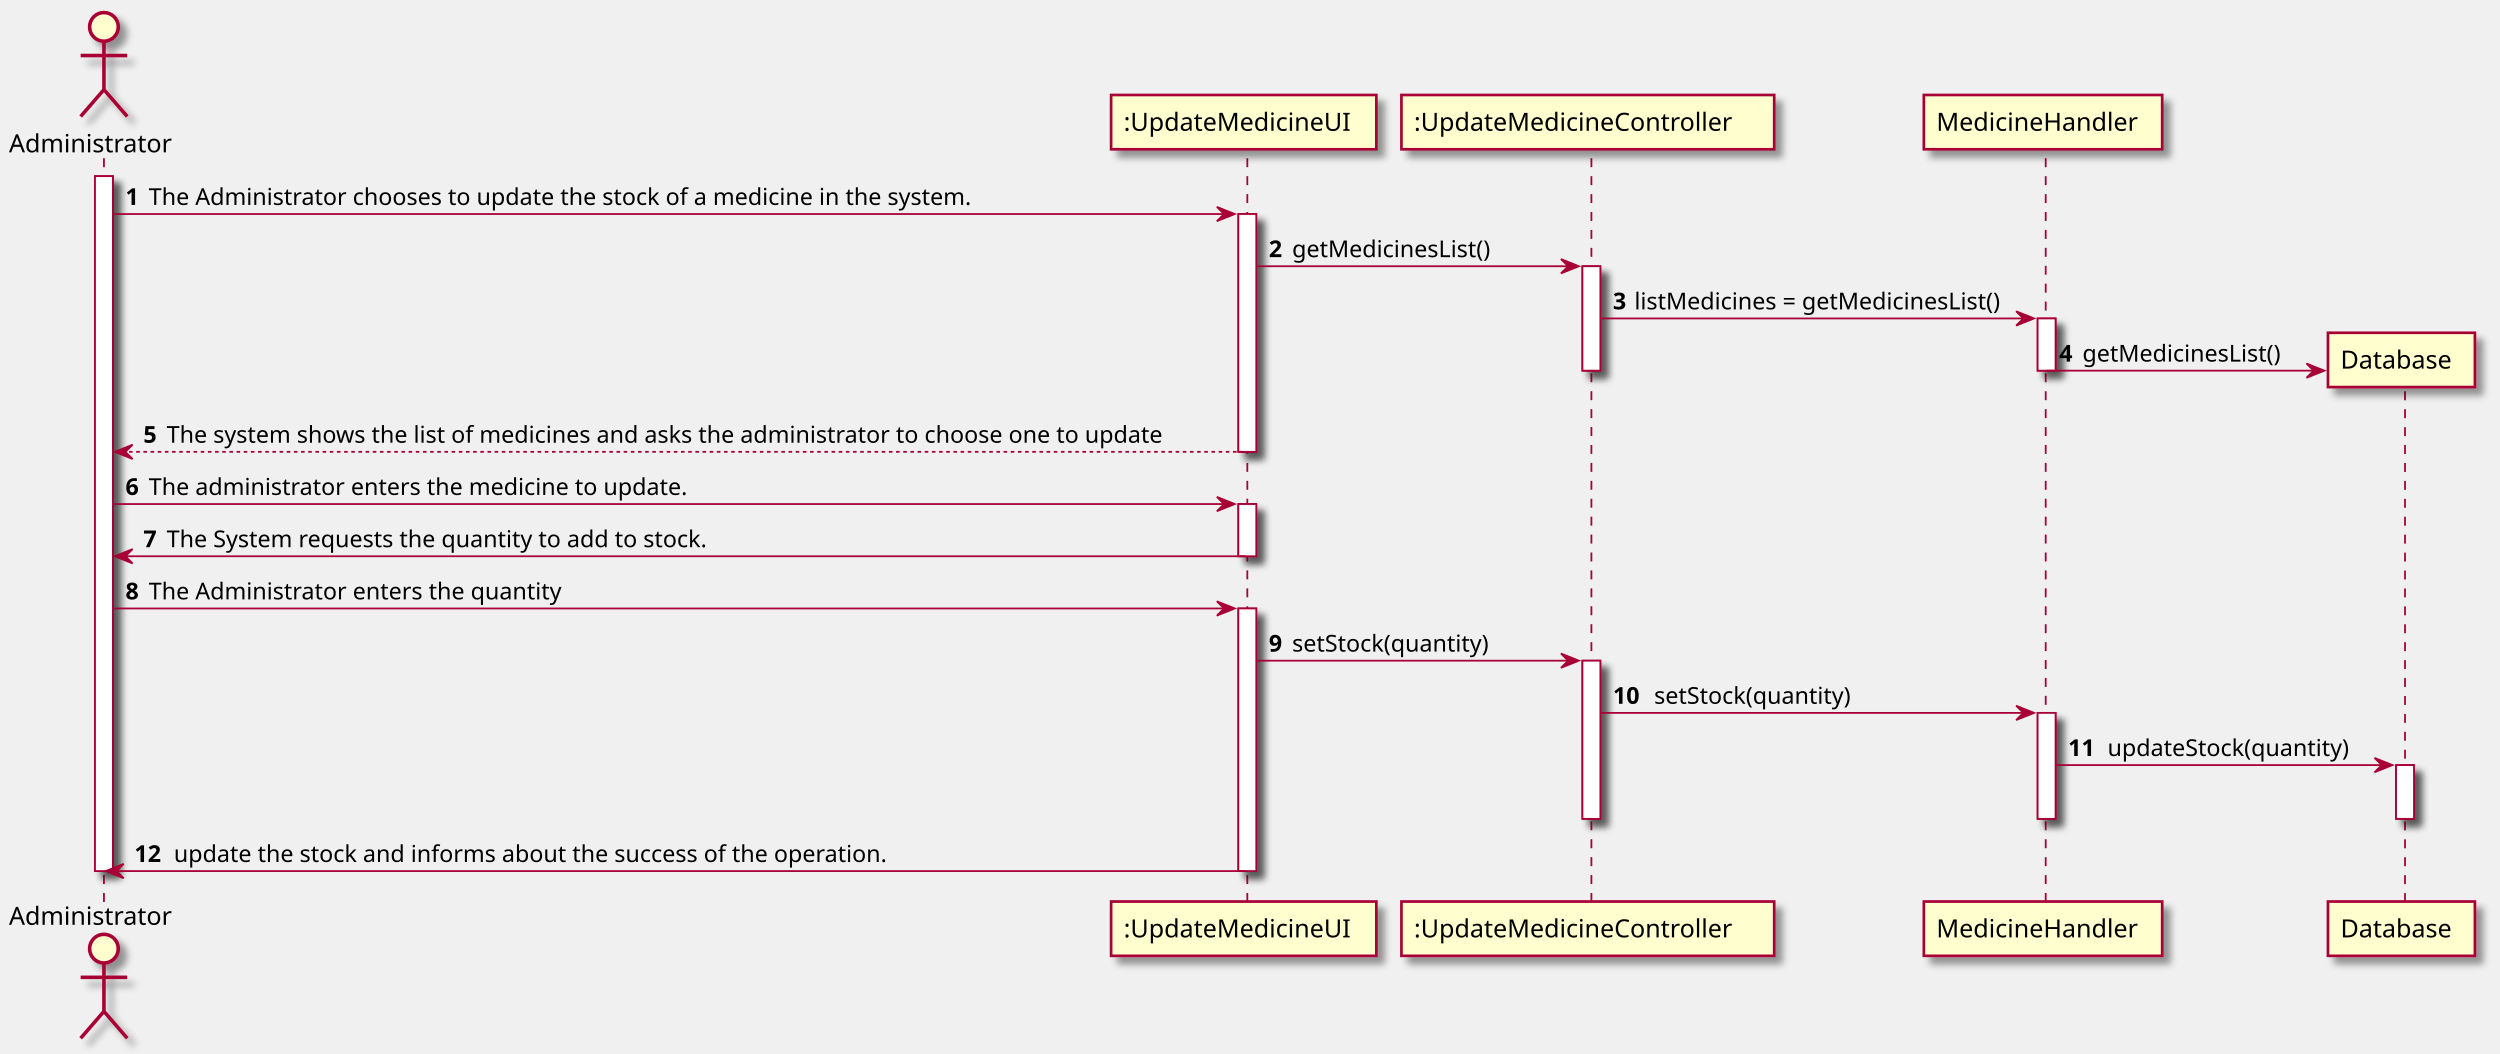
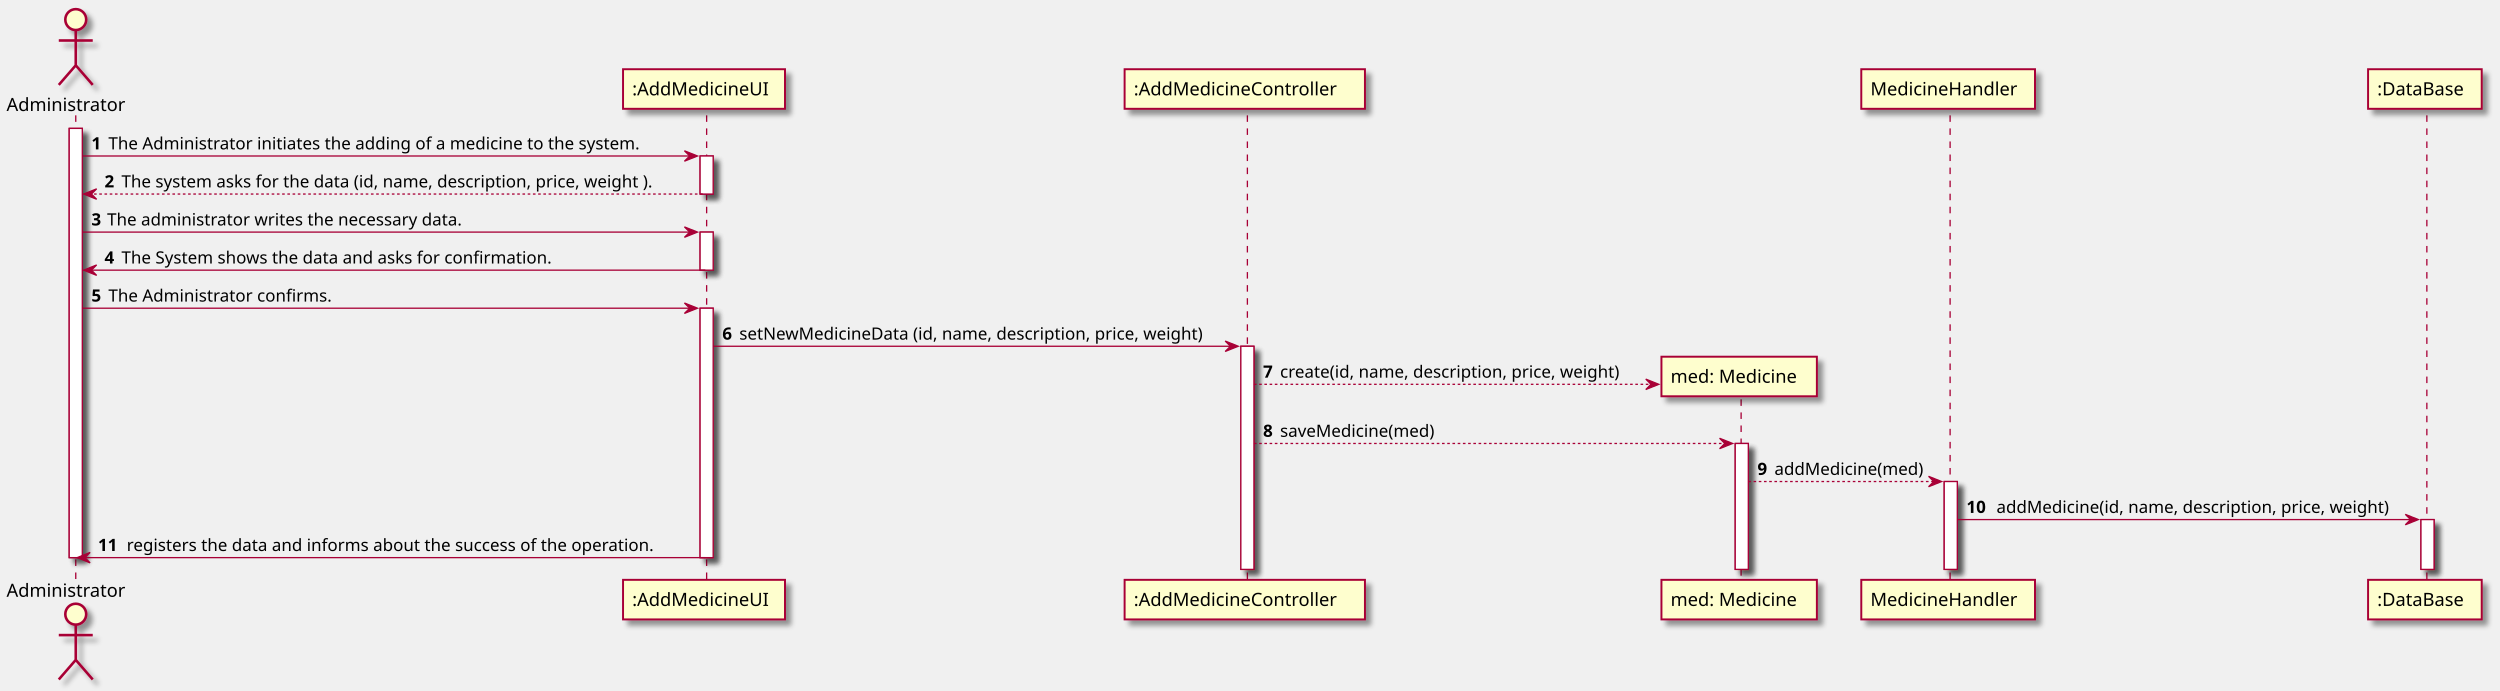
- <svg xmlns="http://www.w3.org/2000/svg" contentScriptType="application/ecmascript" contentStyleType="text/css" height="588px" preserveAspectRatio="none" style="width:1395px;height:588px;" version="1.1" viewBox="0 0 1395 588" width="1395px" zoomAndPan="magnify">
+ <svg xmlns="http://www.w3.org/2000/svg" contentScriptType="application/ecmascript" contentStyleType="text/css" height="529px" preserveAspectRatio="none" style="width:1914px;height:529px;" version="1.1" viewBox="0 0 1914 529" width="1914px" zoomAndPan="magnify">
  <defs>
-     <filter height="300%" id="f1lzef7ogccok6" width="300%" x="-1" y="-1">
+     <filter height="300%" id="f143k6bqb1p9zn" width="300%" x="-1" y="-1">
      <feGaussianBlur result="blurOut" stdDeviation="2.0" />
      <feColorMatrix in="blurOut" result="blurOut2" type="matrix" values="0 0 0 0 0 0 0 0 0 0 0 0 0 0 0 0 0 0 .4 0" />
      <feOffset dx="4.0" dy="4.0" in="blurOut2" result="blurOut3" />
      <feBlend in="SourceGraphic" in2="blurOut3" mode="normal" />
    </filter>
  </defs>
  <g>
-     <rect fill="#FFFFFF" filter="url(#f1lzef7ogccok6)" height="387.758" style="stroke:#A80036;stroke-width:1.0;" width="10" x="53" y="98.297" />
-     <rect fill="#FFFFFF" filter="url(#f1lzef7ogccok6)" height="132.695" style="stroke:#A80036;stroke-width:1.0;" width="10" x="691" y="119.43" />
-     <rect fill="#FFFFFF" filter="url(#f1lzef7ogccok6)" height="29.133" style="stroke:#A80036;stroke-width:1.0;" width="10" x="691" y="281.258" />
-     <rect fill="#FFFFFF" filter="url(#f1lzef7ogccok6)" height="146.531" style="stroke:#A80036;stroke-width:1.0;" width="10" x="691" y="339.523" />
-     <rect fill="#FFFFFF" filter="url(#f1lzef7ogccok6)" height="58.266" style="stroke:#A80036;stroke-width:1.0;" width="10" x="883" y="148.562" />
-     <rect fill="#FFFFFF" filter="url(#f1lzef7ogccok6)" height="88.266" style="stroke:#A80036;stroke-width:1.0;" width="10" x="883" y="368.656" />
-     <rect fill="#FFFFFF" filter="url(#f1lzef7ogccok6)" height="29.133" style="stroke:#A80036;stroke-width:1.0;" width="10" x="1137" y="177.695" />
-     <rect fill="#FFFFFF" filter="url(#f1lzef7ogccok6)" height="59.133" style="stroke:#A80036;stroke-width:1.0;" width="10" x="1137" y="397.789" />
-     <rect fill="#FFFFFF" filter="url(#f1lzef7ogccok6)" height="30" style="stroke:#A80036;stroke-width:1.0;" width="10" x="1337" y="426.922" />
-     <line style="stroke:#A80036;stroke-width:1.0;stroke-dasharray:5.0,5.0;" x1="58" x2="58" y1="88.297" y2="504.055" />
-     <line style="stroke:#A80036;stroke-width:1.0;stroke-dasharray:5.0,5.0;" x1="696" x2="696" y1="88.297" y2="504.055" />
-     <line style="stroke:#A80036;stroke-width:1.0;stroke-dasharray:5.0,5.0;" x1="888" x2="888" y1="88.297" y2="504.055" />
-     <line style="stroke:#A80036;stroke-width:1.0;stroke-dasharray:5.0,5.0;" x1="1141.5" x2="1141.5" y1="88.297" y2="504.055" />
-     <line style="stroke:#A80036;stroke-width:1.0;stroke-dasharray:5.0,5.0;" x1="1342" x2="1342" y1="218.344" y2="504.055" />
+     <rect fill="#FFFFFF" filter="url(#f143k6bqb1p9zn)" height="328.625" style="stroke:#A80036;stroke-width:1.0;" width="10" x="53" y="98.297" />
+     <rect fill="#FFFFFF" filter="url(#f143k6bqb1p9zn)" height="29.133" style="stroke:#A80036;stroke-width:1.0;" width="10" x="536" y="119.43" />
+     <rect fill="#FFFFFF" filter="url(#f143k6bqb1p9zn)" height="29.133" style="stroke:#A80036;stroke-width:1.0;" width="10" x="536" y="177.695" />
+     <rect fill="#FFFFFF" filter="url(#f143k6bqb1p9zn)" height="190.961" style="stroke:#A80036;stroke-width:1.0;" width="10" x="536" y="235.961" />
+     <rect fill="#FFFFFF" filter="url(#f143k6bqb1p9zn)" height="170.828" style="stroke:#A80036;stroke-width:1.0;" width="10" x="950" y="265.094" />
+     <rect fill="#FFFFFF" filter="url(#f143k6bqb1p9zn)" height="96.398" style="stroke:#A80036;stroke-width:1.0;" width="10" x="1328.5" y="339.523" />
+     <rect fill="#FFFFFF" filter="url(#f143k6bqb1p9zn)" height="67.266" style="stroke:#A80036;stroke-width:1.0;" width="10" x="1488.5" y="368.656" />
+     <rect fill="#FFFFFF" filter="url(#f143k6bqb1p9zn)" height="38.133" style="stroke:#A80036;stroke-width:1.0;" width="10" x="1853.5" y="397.789" />
+     <line style="stroke:#A80036;stroke-width:1.0;stroke-dasharray:5.0,5.0;" x1="58" x2="58" y1="88.297" y2="444.922" />
+     <line style="stroke:#A80036;stroke-width:1.0;stroke-dasharray:5.0,5.0;" x1="541" x2="541" y1="88.297" y2="444.922" />
+     <line style="stroke:#A80036;stroke-width:1.0;stroke-dasharray:5.0,5.0;" x1="955" x2="955" y1="88.297" y2="444.922" />
+     <line style="stroke:#A80036;stroke-width:1.0;stroke-dasharray:5.0,5.0;" x1="1333" x2="1333" y1="305.742" y2="444.922" />
+     <line style="stroke:#A80036;stroke-width:1.0;stroke-dasharray:5.0,5.0;" x1="1493" x2="1493" y1="88.297" y2="444.922" />
+     <line style="stroke:#A80036;stroke-width:1.0;stroke-dasharray:5.0,5.0;" x1="1858" x2="1858" y1="88.297" y2="444.922" />
    <text fill="#000000" font-family="sans-serif" font-size="14" lengthAdjust="spacing" textLength="100" x="5" y="84.995">Administrator</text>
-     <ellipse cx="58" cy="15" fill="#FEFECE" filter="url(#f1lzef7ogccok6)" rx="8" ry="8" style="stroke:#A80036;stroke-width:2.0;" />
-     <path d="M58,23 L58,50 M45,31 L71,31 M58,50 L45,65 M58,50 L71,65 " fill="none" filter="url(#f1lzef7ogccok6)" style="stroke:#A80036;stroke-width:2.0;" />
-     <text fill="#000000" font-family="sans-serif" font-size="14" lengthAdjust="spacing" textLength="100" x="5" y="516.05">Administrator</text>
-     <ellipse cx="58" cy="529.352" fill="#FEFECE" filter="url(#f1lzef7ogccok6)" rx="8" ry="8" style="stroke:#A80036;stroke-width:2.0;" />
-     <path d="M58,537.352 L58,564.352 M45,545.352 L71,545.352 M58,564.352 L45,579.352 M58,564.352 L71,579.352 " fill="none" filter="url(#f1lzef7ogccok6)" style="stroke:#A80036;stroke-width:2.0;" />
-     <rect fill="#FEFECE" filter="url(#f1lzef7ogccok6)" height="30.297" style="stroke:#A80036;stroke-width:1.5;" width="148" x="620" y="53" />
-     <text fill="#000000" font-family="sans-serif" font-size="14" lengthAdjust="spacing" textLength="134" x="627" y="72.995">:UpdateMedicineUI</text>
-     <rect fill="#FEFECE" filter="url(#f1lzef7ogccok6)" height="30.297" style="stroke:#A80036;stroke-width:1.5;" width="148" x="620" y="503.055" />
-     <text fill="#000000" font-family="sans-serif" font-size="14" lengthAdjust="spacing" textLength="134" x="627" y="523.05">:UpdateMedicineUI</text>
-     <rect fill="#FEFECE" filter="url(#f1lzef7ogccok6)" height="30.297" style="stroke:#A80036;stroke-width:1.5;" width="208" x="782" y="53" />
-     <text fill="#000000" font-family="sans-serif" font-size="14" lengthAdjust="spacing" textLength="194" x="789" y="72.995">:UpdateMedicineController</text>
-     <rect fill="#FEFECE" filter="url(#f1lzef7ogccok6)" height="30.297" style="stroke:#A80036;stroke-width:1.5;" width="208" x="782" y="503.055" />
-     <text fill="#000000" font-family="sans-serif" font-size="14" lengthAdjust="spacing" textLength="194" x="789" y="523.05">:UpdateMedicineController</text>
-     <rect fill="#FEFECE" filter="url(#f1lzef7ogccok6)" height="30.297" style="stroke:#A80036;stroke-width:1.5;" width="133" x="1073.5" y="53" />
-     <text fill="#000000" font-family="sans-serif" font-size="14" lengthAdjust="spacing" textLength="119" x="1080.5" y="72.995">MedicineHandler</text>
-     <rect fill="#FEFECE" filter="url(#f1lzef7ogccok6)" height="30.297" style="stroke:#A80036;stroke-width:1.5;" width="133" x="1073.5" y="503.055" />
-     <text fill="#000000" font-family="sans-serif" font-size="14" lengthAdjust="spacing" textLength="119" x="1080.5" y="523.05">MedicineHandler</text>
-     <rect fill="#FEFECE" filter="url(#f1lzef7ogccok6)" height="30.297" style="stroke:#A80036;stroke-width:1.5;" width="82" x="1299" y="503.055" />
-     <text fill="#000000" font-family="sans-serif" font-size="14" lengthAdjust="spacing" textLength="68" x="1306" y="523.05">Database</text>
-     <rect fill="#FFFFFF" filter="url(#f1lzef7ogccok6)" height="387.758" style="stroke:#A80036;stroke-width:1.0;" width="10" x="53" y="98.297" />
-     <rect fill="#FFFFFF" filter="url(#f1lzef7ogccok6)" height="132.695" style="stroke:#A80036;stroke-width:1.0;" width="10" x="691" y="119.43" />
-     <rect fill="#FFFFFF" filter="url(#f1lzef7ogccok6)" height="29.133" style="stroke:#A80036;stroke-width:1.0;" width="10" x="691" y="281.258" />
-     <rect fill="#FFFFFF" filter="url(#f1lzef7ogccok6)" height="146.531" style="stroke:#A80036;stroke-width:1.0;" width="10" x="691" y="339.523" />
-     <rect fill="#FFFFFF" filter="url(#f1lzef7ogccok6)" height="58.266" style="stroke:#A80036;stroke-width:1.0;" width="10" x="883" y="148.562" />
-     <rect fill="#FFFFFF" filter="url(#f1lzef7ogccok6)" height="88.266" style="stroke:#A80036;stroke-width:1.0;" width="10" x="883" y="368.656" />
-     <rect fill="#FFFFFF" filter="url(#f1lzef7ogccok6)" height="29.133" style="stroke:#A80036;stroke-width:1.0;" width="10" x="1137" y="177.695" />
-     <rect fill="#FFFFFF" filter="url(#f1lzef7ogccok6)" height="59.133" style="stroke:#A80036;stroke-width:1.0;" width="10" x="1137" y="397.789" />
-     <rect fill="#FFFFFF" filter="url(#f1lzef7ogccok6)" height="30" style="stroke:#A80036;stroke-width:1.0;" width="10" x="1337" y="426.922" />
-     <polygon fill="#A80036" points="679,115.43,689,119.43,679,123.43,683,119.43" style="stroke:#A80036;stroke-width:1.0;" />
-     <line style="stroke:#A80036;stroke-width:1.0;" x1="63" x2="685" y1="119.43" y2="119.43" />
+     <ellipse cx="58" cy="15" fill="#FEFECE" filter="url(#f143k6bqb1p9zn)" rx="8" ry="8" style="stroke:#A80036;stroke-width:2.0;" />
+     <path d="M58,23 L58,50 M45,31 L71,31 M58,50 L45,65 M58,50 L71,65 " fill="none" filter="url(#f143k6bqb1p9zn)" style="stroke:#A80036;stroke-width:2.0;" />
+     <text fill="#000000" font-family="sans-serif" font-size="14" lengthAdjust="spacing" textLength="100" x="5" y="456.917">Administrator</text>
+     <ellipse cx="58" cy="470.219" fill="#FEFECE" filter="url(#f143k6bqb1p9zn)" rx="8" ry="8" style="stroke:#A80036;stroke-width:2.0;" />
+     <path d="M58,478.219 L58,505.219 M45,486.219 L71,486.219 M58,505.219 L45,520.219 M58,505.219 L71,520.219 " fill="none" filter="url(#f143k6bqb1p9zn)" style="stroke:#A80036;stroke-width:2.0;" />
+     <rect fill="#FEFECE" filter="url(#f143k6bqb1p9zn)" height="30.297" style="stroke:#A80036;stroke-width:1.5;" width="124" x="477" y="53" />
+     <text fill="#000000" font-family="sans-serif" font-size="14" lengthAdjust="spacing" textLength="110" x="484" y="72.995">:AddMedicineUI</text>
+     <rect fill="#FEFECE" filter="url(#f143k6bqb1p9zn)" height="30.297" style="stroke:#A80036;stroke-width:1.5;" width="124" x="477" y="443.922" />
+     <text fill="#000000" font-family="sans-serif" font-size="14" lengthAdjust="spacing" textLength="110" x="484" y="463.917">:AddMedicineUI</text>
+     <rect fill="#FEFECE" filter="url(#f143k6bqb1p9zn)" height="30.297" style="stroke:#A80036;stroke-width:1.5;" width="184" x="861" y="53" />
+     <text fill="#000000" font-family="sans-serif" font-size="14" lengthAdjust="spacing" textLength="170" x="868" y="72.995">:AddMedicineController</text>
+     <rect fill="#FEFECE" filter="url(#f143k6bqb1p9zn)" height="30.297" style="stroke:#A80036;stroke-width:1.5;" width="184" x="861" y="443.922" />
+     <text fill="#000000" font-family="sans-serif" font-size="14" lengthAdjust="spacing" textLength="170" x="868" y="463.917">:AddMedicineController</text>
+     <rect fill="#FEFECE" filter="url(#f143k6bqb1p9zn)" height="30.297" style="stroke:#A80036;stroke-width:1.5;" width="119" x="1272" y="443.922" />
+     <text fill="#000000" font-family="sans-serif" font-size="14" lengthAdjust="spacing" textLength="105" x="1279" y="463.917">med: Medicine</text>
+     <rect fill="#FEFECE" filter="url(#f143k6bqb1p9zn)" height="30.297" style="stroke:#A80036;stroke-width:1.5;" width="133" x="1425" y="53" />
+     <text fill="#000000" font-family="sans-serif" font-size="14" lengthAdjust="spacing" textLength="119" x="1432" y="72.995">MedicineHandler</text>
+     <rect fill="#FEFECE" filter="url(#f143k6bqb1p9zn)" height="30.297" style="stroke:#A80036;stroke-width:1.5;" width="133" x="1425" y="443.922" />
+     <text fill="#000000" font-family="sans-serif" font-size="14" lengthAdjust="spacing" textLength="119" x="1432" y="463.917">MedicineHandler</text>
+     <rect fill="#FEFECE" filter="url(#f143k6bqb1p9zn)" height="30.297" style="stroke:#A80036;stroke-width:1.5;" width="87" x="1813" y="53" />
+     <text fill="#000000" font-family="sans-serif" font-size="14" lengthAdjust="spacing" textLength="73" x="1820" y="72.995">:DataBase</text>
+     <rect fill="#FEFECE" filter="url(#f143k6bqb1p9zn)" height="30.297" style="stroke:#A80036;stroke-width:1.5;" width="87" x="1813" y="443.922" />
+     <text fill="#000000" font-family="sans-serif" font-size="14" lengthAdjust="spacing" textLength="73" x="1820" y="463.917">:DataBase</text>
+     <rect fill="#FFFFFF" filter="url(#f143k6bqb1p9zn)" height="328.625" style="stroke:#A80036;stroke-width:1.0;" width="10" x="53" y="98.297" />
+     <rect fill="#FFFFFF" filter="url(#f143k6bqb1p9zn)" height="29.133" style="stroke:#A80036;stroke-width:1.0;" width="10" x="536" y="119.43" />
+     <rect fill="#FFFFFF" filter="url(#f143k6bqb1p9zn)" height="29.133" style="stroke:#A80036;stroke-width:1.0;" width="10" x="536" y="177.695" />
+     <rect fill="#FFFFFF" filter="url(#f143k6bqb1p9zn)" height="190.961" style="stroke:#A80036;stroke-width:1.0;" width="10" x="536" y="235.961" />
+     <rect fill="#FFFFFF" filter="url(#f143k6bqb1p9zn)" height="170.828" style="stroke:#A80036;stroke-width:1.0;" width="10" x="950" y="265.094" />
+     <rect fill="#FFFFFF" filter="url(#f143k6bqb1p9zn)" height="96.398" style="stroke:#A80036;stroke-width:1.0;" width="10" x="1328.5" y="339.523" />
+     <rect fill="#FFFFFF" filter="url(#f143k6bqb1p9zn)" height="67.266" style="stroke:#A80036;stroke-width:1.0;" width="10" x="1488.5" y="368.656" />
+     <rect fill="#FFFFFF" filter="url(#f143k6bqb1p9zn)" height="38.133" style="stroke:#A80036;stroke-width:1.0;" width="10" x="1853.5" y="397.789" />
+     <polygon fill="#A80036" points="524,115.43,534,119.43,524,123.43,528,119.43" style="stroke:#A80036;stroke-width:1.0;" />
+     <line style="stroke:#A80036;stroke-width:1.0;" x1="63" x2="530" y1="119.43" y2="119.43" />
    <text fill="#000000" font-family="sans-serif" font-size="13" font-weight="bold" lengthAdjust="spacing" textLength="9" x="70" y="114.364">1</text>
-     <text fill="#000000" font-family="sans-serif" font-size="13" lengthAdjust="spacing" textLength="488" x="83" y="114.364">The Administrator chooses to update the stock of a medicine in the system.</text>
-     <polygon fill="#A80036" points="871,144.562,881,148.562,871,152.562,875,148.562" style="stroke:#A80036;stroke-width:1.0;" />
-     <line style="stroke:#A80036;stroke-width:1.0;" x1="701" x2="877" y1="148.562" y2="148.562" />
-     <text fill="#000000" font-family="sans-serif" font-size="13" font-weight="bold" lengthAdjust="spacing" textLength="9" x="708" y="143.497">2</text>
-     <text fill="#000000" font-family="sans-serif" font-size="13" lengthAdjust="spacing" textLength="115" x="721" y="143.497">getMedicinesList()</text>
-     <polygon fill="#A80036" points="1125,173.695,1135,177.695,1125,181.695,1129,177.695" style="stroke:#A80036;stroke-width:1.0;" />
-     <line style="stroke:#A80036;stroke-width:1.0;" x1="893" x2="1131" y1="177.695" y2="177.695" />
-     <text fill="#000000" font-family="sans-serif" font-size="13" font-weight="bold" lengthAdjust="spacing" textLength="8" x="900" y="172.629">3</text>
-     <text fill="#000000" font-family="sans-serif" font-size="13" lengthAdjust="spacing" textLength="213" x="912" y="172.629">listMedicines = getMedicinesList()</text>
-     <polygon fill="#A80036" points="1287,202.828,1297,206.828,1287,210.828,1291,206.828" style="stroke:#A80036;stroke-width:1.0;" />
-     <line style="stroke:#A80036;stroke-width:1.0;" x1="1142" x2="1293" y1="206.828" y2="206.828" />
-     <text fill="#000000" font-family="sans-serif" font-size="13" font-weight="bold" lengthAdjust="spacing" textLength="9" x="1149" y="201.762">4</text>
-     <text fill="#000000" font-family="sans-serif" font-size="13" lengthAdjust="spacing" textLength="115" x="1162" y="201.762">getMedicinesList()</text>
-     <rect fill="#FEFECE" filter="url(#f1lzef7ogccok6)" height="30.297" style="stroke:#A80036;stroke-width:1.5;" width="82" x="1299" y="185.695" />
-     <text fill="#000000" font-family="sans-serif" font-size="14" lengthAdjust="spacing" textLength="68" x="1306" y="205.69">Database</text>
-     <polygon fill="#A80036" points="74,248.125,64,252.125,74,256.125,70,252.125" style="stroke:#A80036;stroke-width:1.0;" />
-     <line style="stroke:#A80036;stroke-width:1.0;stroke-dasharray:2.0,2.0;" x1="68" x2="695" y1="252.125" y2="252.125" />
-     <text fill="#000000" font-family="sans-serif" font-size="13" font-weight="bold" lengthAdjust="spacing" textLength="9" x="80" y="247.059">5</text>
-     <text fill="#000000" font-family="sans-serif" font-size="13" lengthAdjust="spacing" textLength="591" x="93" y="247.059">The system shows the list of medicines and asks the administrator to choose one to update</text>
-     <polygon fill="#A80036" points="679,277.258,689,281.258,679,285.258,683,281.258" style="stroke:#A80036;stroke-width:1.0;" />
-     <line style="stroke:#A80036;stroke-width:1.0;" x1="63" x2="685" y1="281.258" y2="281.258" />
-     <text fill="#000000" font-family="sans-serif" font-size="13" font-weight="bold" lengthAdjust="spacing" textLength="9" x="70" y="276.192">6</text>
-     <text fill="#000000" font-family="sans-serif" font-size="13" lengthAdjust="spacing" textLength="316" x="83" y="276.192">The administrator enters the medicine to update.</text>
-     <polygon fill="#A80036" points="74,306.391,64,310.391,74,314.391,70,310.391" style="stroke:#A80036;stroke-width:1.0;" />
-     <line style="stroke:#A80036;stroke-width:1.0;" x1="68" x2="695" y1="310.391" y2="310.391" />
-     <text fill="#000000" font-family="sans-serif" font-size="13" font-weight="bold" lengthAdjust="spacing" textLength="9" x="80" y="305.325">7</text>
-     <text fill="#000000" font-family="sans-serif" font-size="13" lengthAdjust="spacing" textLength="323" x="93" y="305.325">The System requests the quantity to add to stock.</text>
-     <polygon fill="#A80036" points="679,335.523,689,339.523,679,343.523,683,339.523" style="stroke:#A80036;stroke-width:1.0;" />
-     <line style="stroke:#A80036;stroke-width:1.0;" x1="63" x2="685" y1="339.523" y2="339.523" />
-     <text fill="#000000" font-family="sans-serif" font-size="13" font-weight="bold" lengthAdjust="spacing" textLength="9" x="70" y="334.457">8</text>
-     <text fill="#000000" font-family="sans-serif" font-size="13" lengthAdjust="spacing" textLength="242" x="83" y="334.457">The Administrator enters the quantity</text>
-     <polygon fill="#A80036" points="871,364.656,881,368.656,871,372.656,875,368.656" style="stroke:#A80036;stroke-width:1.0;" />
-     <line style="stroke:#A80036;stroke-width:1.0;" x1="701" x2="877" y1="368.656" y2="368.656" />
-     <text fill="#000000" font-family="sans-serif" font-size="13" font-weight="bold" lengthAdjust="spacing" textLength="9" x="708" y="363.59">9</text>
-     <text fill="#000000" font-family="sans-serif" font-size="13" lengthAdjust="spacing" textLength="118" x="721" y="363.59">setStock(quantity)</text>
-     <polygon fill="#A80036" points="1125,393.789,1135,397.789,1125,401.789,1129,397.789" style="stroke:#A80036;stroke-width:1.0;" />
-     <line style="stroke:#A80036;stroke-width:1.0;" x1="893" x2="1131" y1="397.789" y2="397.789" />
-     <text fill="#000000" font-family="sans-serif" font-size="13" font-weight="bold" lengthAdjust="spacing" textLength="19" x="900" y="392.723">10</text>
-     <text fill="#000000" font-family="sans-serif" font-size="13" lengthAdjust="spacing" textLength="118" x="923" y="392.723">setStock(quantity)</text>
-     <polygon fill="#A80036" points="1325,422.922,1335,426.922,1325,430.922,1329,426.922" style="stroke:#A80036;stroke-width:1.0;" />
-     <line style="stroke:#A80036;stroke-width:1.0;" x1="1147" x2="1331" y1="426.922" y2="426.922" />
-     <text fill="#000000" font-family="sans-serif" font-size="13" font-weight="bold" lengthAdjust="spacing" textLength="18" x="1154" y="421.856">11</text>
-     <text fill="#000000" font-family="sans-serif" font-size="13" lengthAdjust="spacing" textLength="143" x="1176" y="421.856">updateStock(quantity)</text>
-     <polygon fill="#A80036" points="69,482.055,59,486.055,69,490.055,65,486.055" style="stroke:#A80036;stroke-width:1.0;" />
-     <line style="stroke:#A80036;stroke-width:1.0;" x1="63" x2="695" y1="486.055" y2="486.055" />
-     <text fill="#000000" font-family="sans-serif" font-size="13" font-weight="bold" lengthAdjust="spacing" textLength="18" x="75" y="480.989">12</text>
-     <text fill="#000000" font-family="sans-serif" font-size="13" lengthAdjust="spacing" textLength="421" x="97" y="480.989">update the stock and informs about the success of the operation.</text>
+     <text fill="#000000" font-family="sans-serif" font-size="13" lengthAdjust="spacing" textLength="430" x="83" y="114.364">The Administrator initiates the adding of a medicine to the system.</text>
+     <polygon fill="#A80036" points="74,144.562,64,148.562,74,152.562,70,148.562" style="stroke:#A80036;stroke-width:1.0;" />
+     <line style="stroke:#A80036;stroke-width:1.0;stroke-dasharray:2.0,2.0;" x1="68" x2="540" y1="148.562" y2="148.562" />
+     <text fill="#000000" font-family="sans-serif" font-size="13" font-weight="bold" lengthAdjust="spacing" textLength="9" x="80" y="143.497">2</text>
+     <text fill="#000000" font-family="sans-serif" font-size="13" lengthAdjust="spacing" textLength="435" x="93" y="143.497">The system asks for the data (id, name, description, price, weight ).</text>
+     <polygon fill="#A80036" points="524,173.695,534,177.695,524,181.695,528,177.695" style="stroke:#A80036;stroke-width:1.0;" />
+     <line style="stroke:#A80036;stroke-width:1.0;" x1="63" x2="530" y1="177.695" y2="177.695" />
+     <text fill="#000000" font-family="sans-serif" font-size="13" font-weight="bold" lengthAdjust="spacing" textLength="8" x="70" y="172.629">3</text>
+     <text fill="#000000" font-family="sans-serif" font-size="13" lengthAdjust="spacing" textLength="289" x="82" y="172.629">The administrator writes the necessary data.</text>
+     <polygon fill="#A80036" points="74,202.828,64,206.828,74,210.828,70,206.828" style="stroke:#A80036;stroke-width:1.0;" />
+     <line style="stroke:#A80036;stroke-width:1.0;" x1="68" x2="540" y1="206.828" y2="206.828" />
+     <text fill="#000000" font-family="sans-serif" font-size="13" font-weight="bold" lengthAdjust="spacing" textLength="9" x="80" y="201.762">4</text>
+     <text fill="#000000" font-family="sans-serif" font-size="13" lengthAdjust="spacing" textLength="352" x="93" y="201.762">The System shows the data and asks for confirmation.</text>
+     <polygon fill="#A80036" points="524,231.961,534,235.961,524,239.961,528,235.961" style="stroke:#A80036;stroke-width:1.0;" />
+     <line style="stroke:#A80036;stroke-width:1.0;" x1="63" x2="530" y1="235.961" y2="235.961" />
+     <text fill="#000000" font-family="sans-serif" font-size="13" font-weight="bold" lengthAdjust="spacing" textLength="9" x="70" y="230.895">5</text>
+     <text fill="#000000" font-family="sans-serif" font-size="13" lengthAdjust="spacing" textLength="179" x="83" y="230.895">The Administrator confirms.</text>
+     <polygon fill="#A80036" points="938,261.094,948,265.094,938,269.094,942,265.094" style="stroke:#A80036;stroke-width:1.0;" />
+     <line style="stroke:#A80036;stroke-width:1.0;" x1="546" x2="944" y1="265.094" y2="265.094" />
+     <text fill="#000000" font-family="sans-serif" font-size="13" font-weight="bold" lengthAdjust="spacing" textLength="9" x="553" y="260.028">6</text>
+     <text fill="#000000" font-family="sans-serif" font-size="13" lengthAdjust="spacing" textLength="372" x="566" y="260.028">setNewMedicineData (id, name, description, price, weight)</text>
+     <polygon fill="#A80036" points="1260,290.227,1270,294.227,1260,298.227,1264,294.227" style="stroke:#A80036;stroke-width:1.0;" />
+     <line style="stroke:#A80036;stroke-width:1.0;stroke-dasharray:2.0,2.0;" x1="960" x2="1266" y1="294.227" y2="294.227" />
+     <text fill="#000000" font-family="sans-serif" font-size="13" font-weight="bold" lengthAdjust="spacing" textLength="9" x="967" y="289.161">7</text>
+     <text fill="#000000" font-family="sans-serif" font-size="13" lengthAdjust="spacing" textLength="275" x="980" y="289.161">create(id, name, description, price, weight)</text>
+     <rect fill="#FEFECE" filter="url(#f143k6bqb1p9zn)" height="30.297" style="stroke:#A80036;stroke-width:1.5;" width="119" x="1272" y="273.094" />
+     <text fill="#000000" font-family="sans-serif" font-size="14" lengthAdjust="spacing" textLength="105" x="1279" y="293.089">med: Medicine</text>
+     <polygon fill="#A80036" points="1316.5,335.523,1326.5,339.523,1316.5,343.523,1320.5,339.523" style="stroke:#A80036;stroke-width:1.0;" />
+     <line style="stroke:#A80036;stroke-width:1.0;stroke-dasharray:2.0,2.0;" x1="960" x2="1322.5" y1="339.523" y2="339.523" />
+     <text fill="#000000" font-family="sans-serif" font-size="13" font-weight="bold" lengthAdjust="spacing" textLength="9" x="967" y="334.457">8</text>
+     <text fill="#000000" font-family="sans-serif" font-size="13" lengthAdjust="spacing" textLength="125" x="980" y="334.457">saveMedicine(med)</text>
+     <polygon fill="#A80036" points="1476.5,364.656,1486.5,368.656,1476.5,372.656,1480.5,368.656" style="stroke:#A80036;stroke-width:1.0;" />
+     <line style="stroke:#A80036;stroke-width:1.0;stroke-dasharray:2.0,2.0;" x1="1338.5" x2="1482.5" y1="368.656" y2="368.656" />
+     <text fill="#000000" font-family="sans-serif" font-size="13" font-weight="bold" lengthAdjust="spacing" textLength="9" x="1345.5" y="363.59">9</text>
+     <text fill="#000000" font-family="sans-serif" font-size="13" lengthAdjust="spacing" textLength="118" x="1358.5" y="363.59">addMedicine(med)</text>
+     <polygon fill="#A80036" points="1841.5,393.789,1851.5,397.789,1841.5,401.789,1845.5,397.789" style="stroke:#A80036;stroke-width:1.0;" />
+     <line style="stroke:#A80036;stroke-width:1.0;" x1="1498.5" x2="1847.5" y1="397.789" y2="397.789" />
+     <text fill="#000000" font-family="sans-serif" font-size="13" font-weight="bold" lengthAdjust="spacing" textLength="19" x="1505.5" y="392.723">10</text>
+     <text fill="#000000" font-family="sans-serif" font-size="13" lengthAdjust="spacing" textLength="313" x="1528.5" y="392.723">addMedicine(id, name, description, price, weight)</text>
+     <polygon fill="#A80036" points="69,422.922,59,426.922,69,430.922,65,426.922" style="stroke:#A80036;stroke-width:1.0;" />
+     <line style="stroke:#A80036;stroke-width:1.0;" x1="63" x2="540" y1="426.922" y2="426.922" />
+     <text fill="#000000" font-family="sans-serif" font-size="13" font-weight="bold" lengthAdjust="spacing" textLength="18" x="75" y="421.856">11</text>
+     <text fill="#000000" font-family="sans-serif" font-size="13" lengthAdjust="spacing" textLength="427" x="97" y="421.856">registers the data and informs about the success of the operation.</text>
  </g>
</svg>
